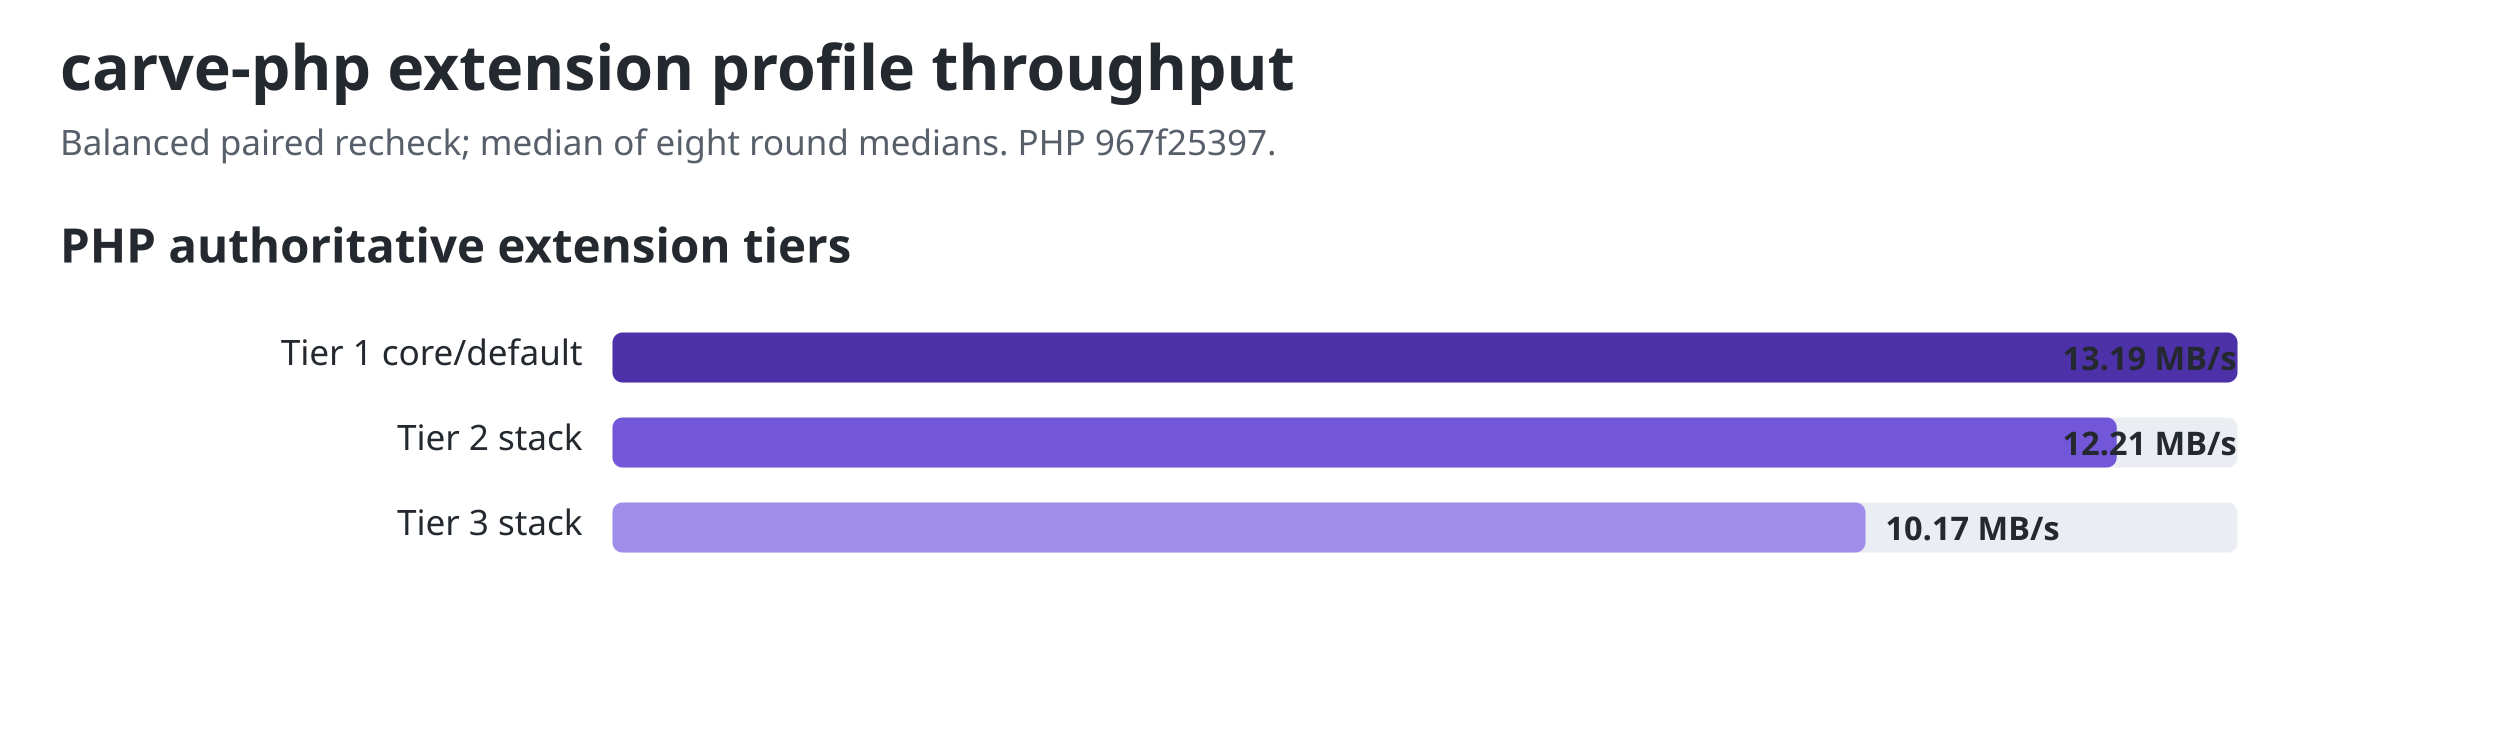
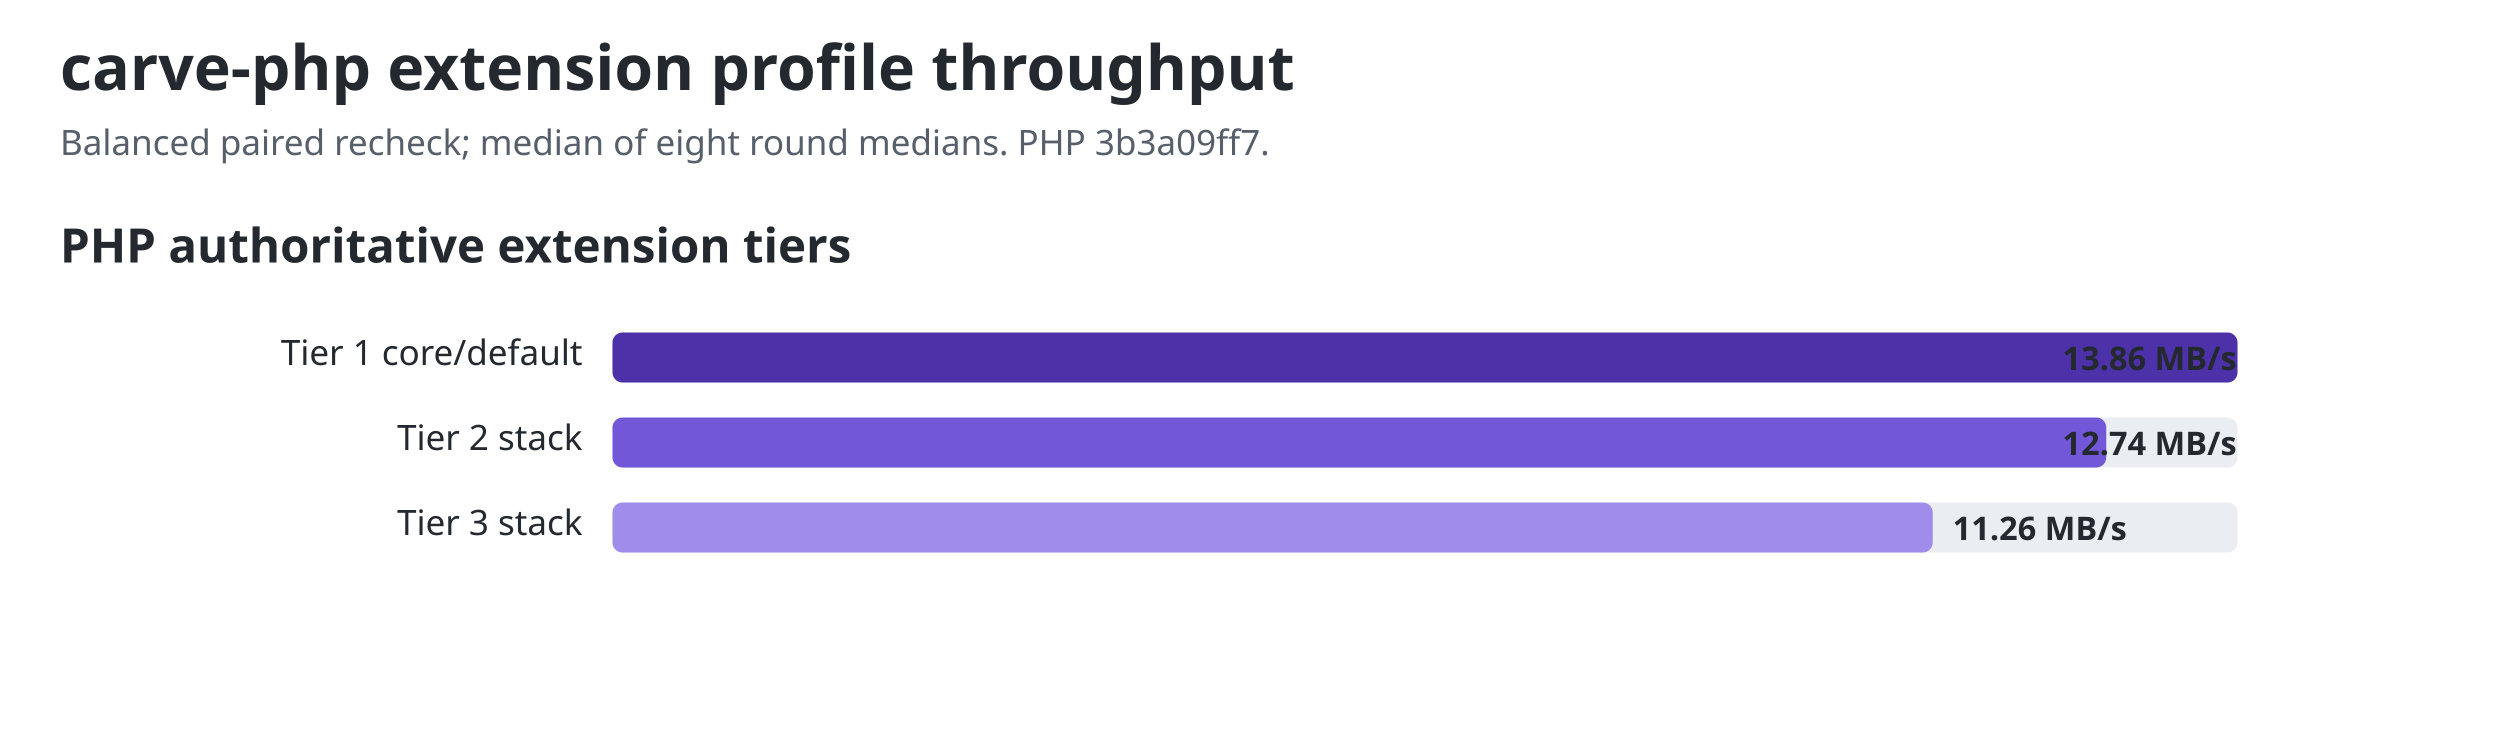
<svg xmlns="http://www.w3.org/2000/svg" width="1000" height="297" viewBox="0 0 1000 297" role="img" aria-labelledby="title desc">
  <style>text{font-family:ui-sans-serif,system-ui,sans-serif;fill:#24292f}.title{font-size:25px;font-weight:700}.sub{font-size:14px;fill:#57606a}.group{font-size:19px;font-weight:650}.label{font-size:14px}.value{font-size:13px;font-weight:650;fill:#24292f}.track{fill:#eaeef2}@media(prefers-color-scheme:dark){text,.value{fill:#f0f6fc}.sub{fill:#8c959f}.track{fill:#30363d}}</style>
  <text id="chart-title" class="title" x="24" y="36">carve-php extension profile throughput</text>
-   <text class="sub" x="24" y="62">Balanced paired recheck; median of eight round medians. PHP 967f25397.</text>
+   <text class="sub" x="24" y="62">Balanced paired recheck; median of eight round medians. PHP 3b3a09ff7.</text>
  <text class="group" x="24" y="105">PHP authoritative extension tiers</text>
  <text class="label" x="233" y="146" text-anchor="end">Tier 1 core/default</text>
  <rect class="track" x="245" y="133" width="650" height="20" rx="4" />
  <rect x="245" y="133" width="650.0" height="20" rx="4" fill="#4c31a8" />
-   <text class="value" x="825" y="148">13.19 MB/s</text>
+   <text class="value" x="825" y="148">13.86 MB/s</text>
  <text class="label" x="233" y="180" text-anchor="end">Tier 2 stack</text>
  <rect class="track" x="245" y="167" width="650" height="20" rx="4" />
-   <rect x="245" y="167" width="601.7" height="20" rx="4" fill="#7357d9" />
-   <text class="value" x="825" y="182">12.21 MB/s</text>
+   <rect x="245" y="167" width="597.5" height="20" rx="4" fill="#7357d9" />
+   <text class="value" x="825" y="182">12.74 MB/s</text>
  <text class="label" x="233" y="214" text-anchor="end">Tier 3 stack</text>
  <rect class="track" x="245" y="201" width="650" height="20" rx="4" />
-   <rect x="245" y="201" width="501.2" height="20" rx="4" fill="#a08ceb" />
-   <text class="value" x="754.175" y="216">10.17 MB/s</text>
+   <rect x="245" y="201" width="528.1" height="20" rx="4" fill="#a08ceb" />
+   <text class="value" x="781.066" y="216">11.26 MB/s</text>
</svg>
